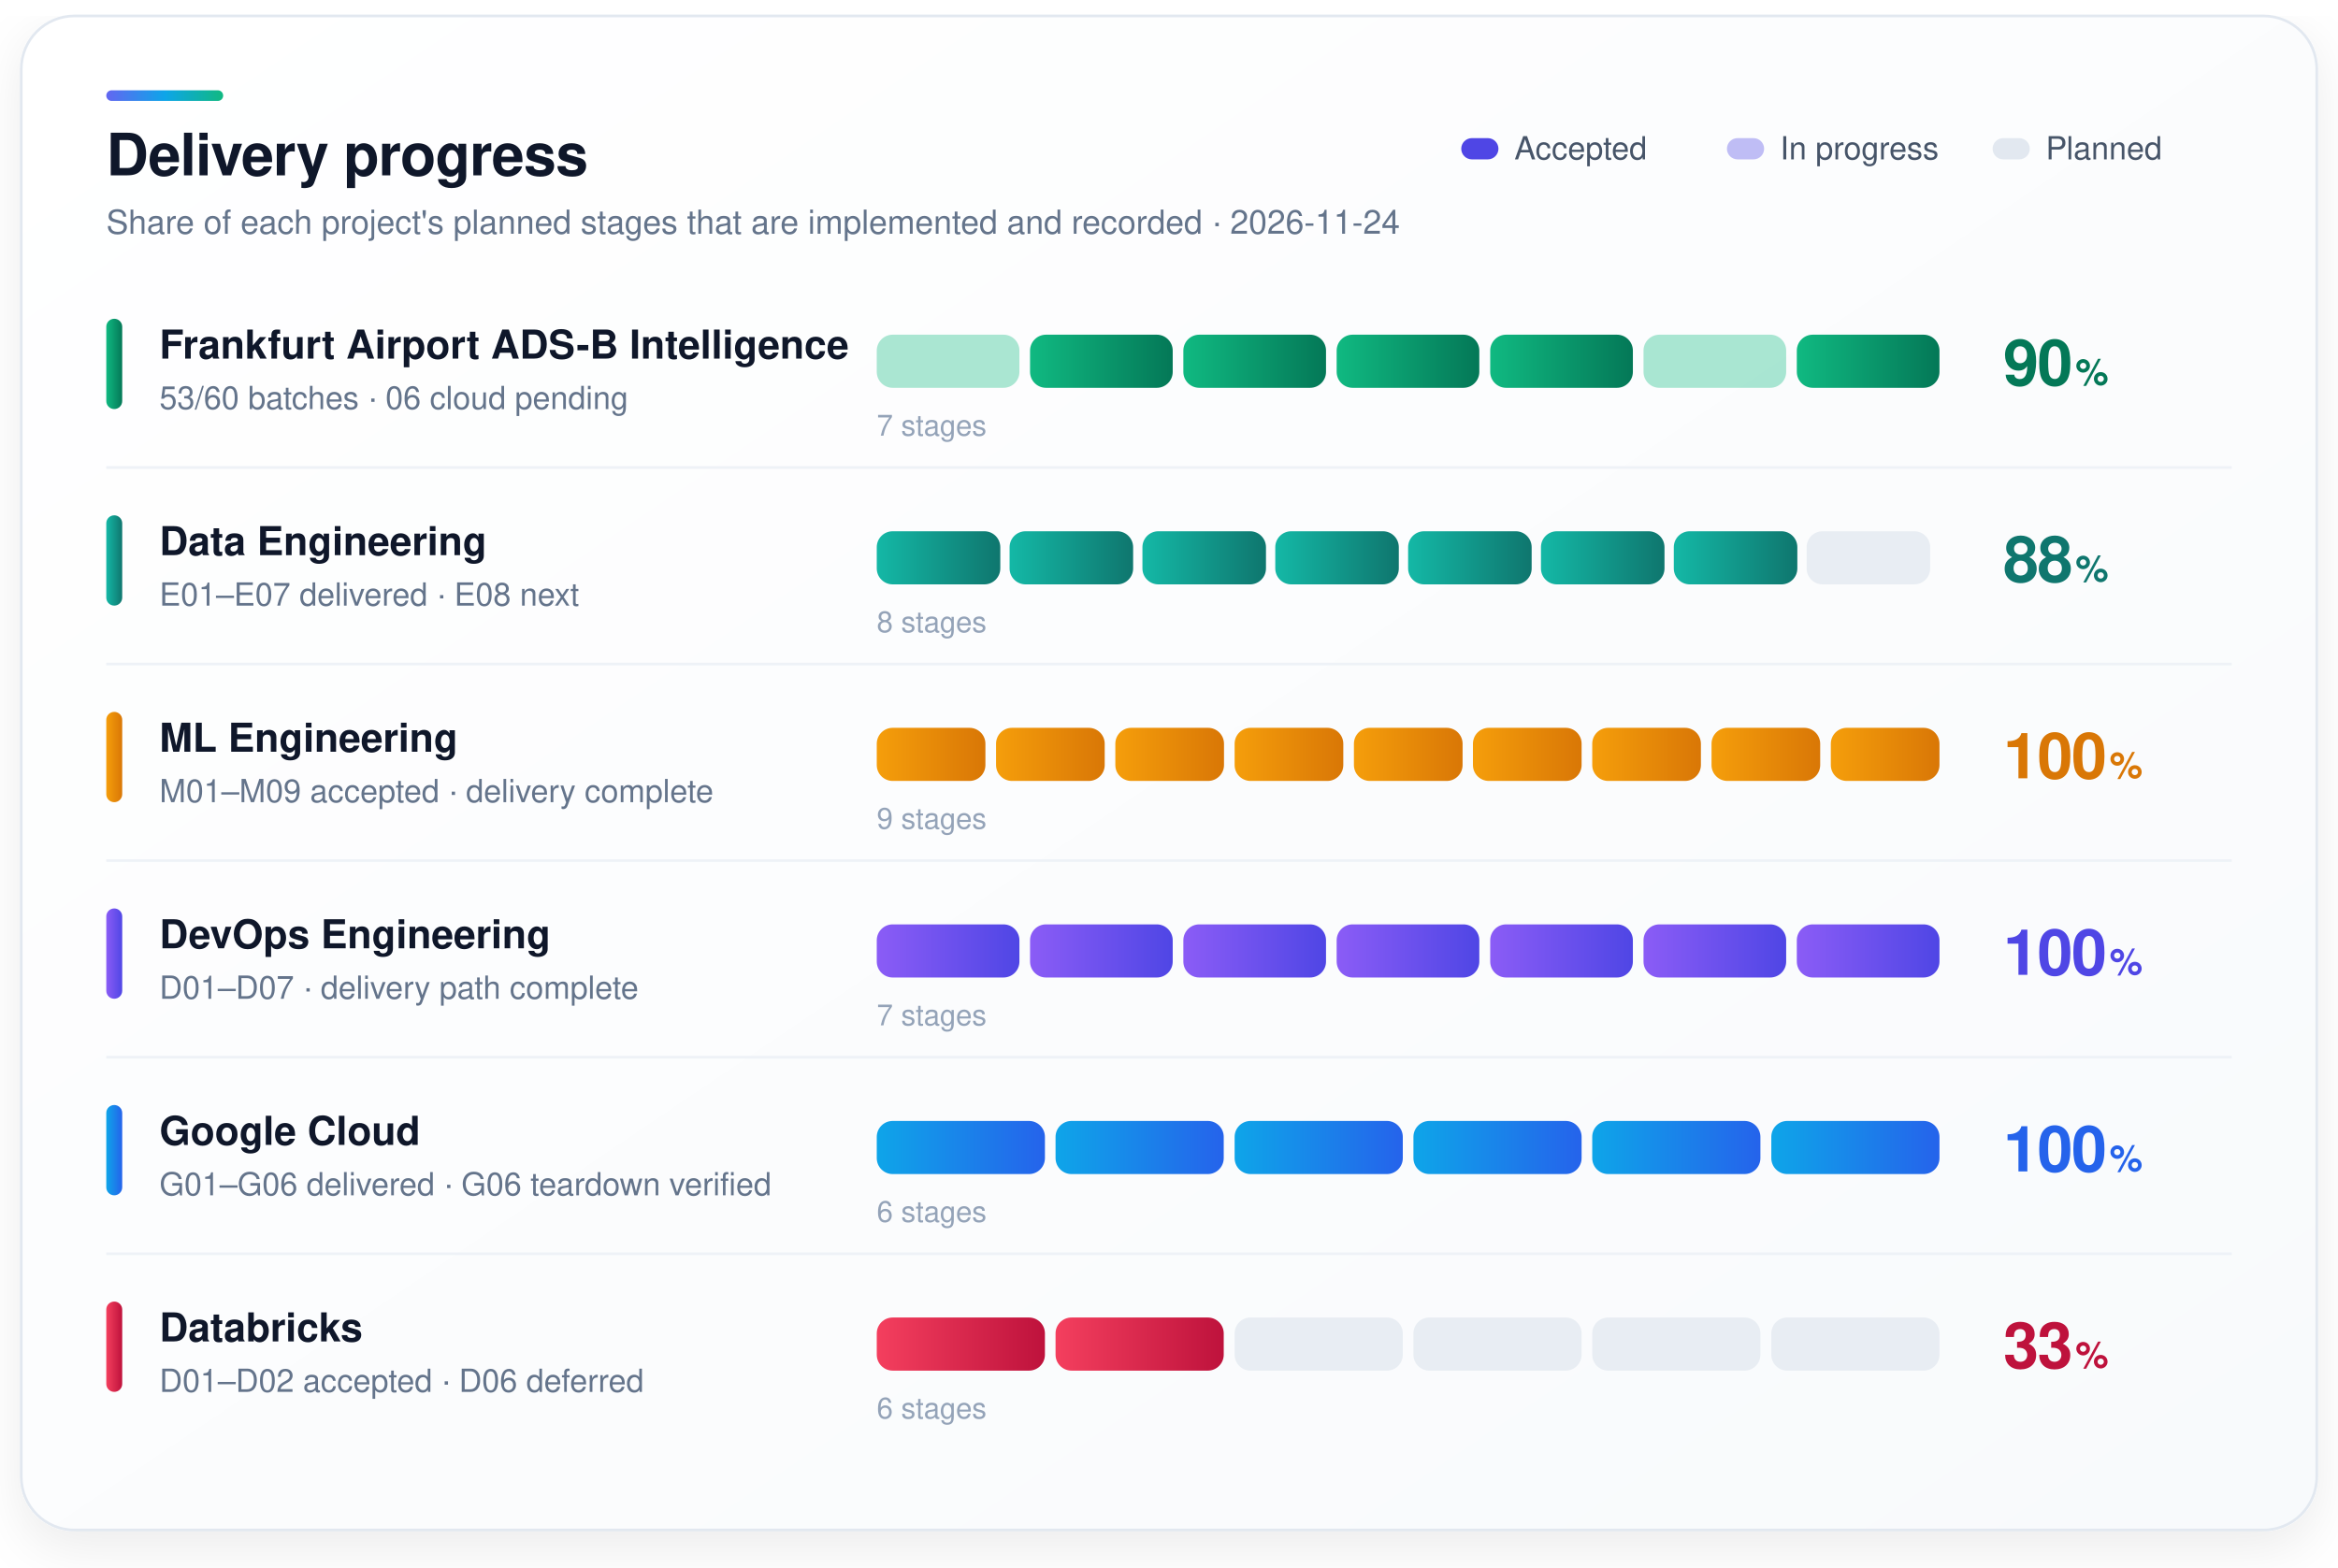
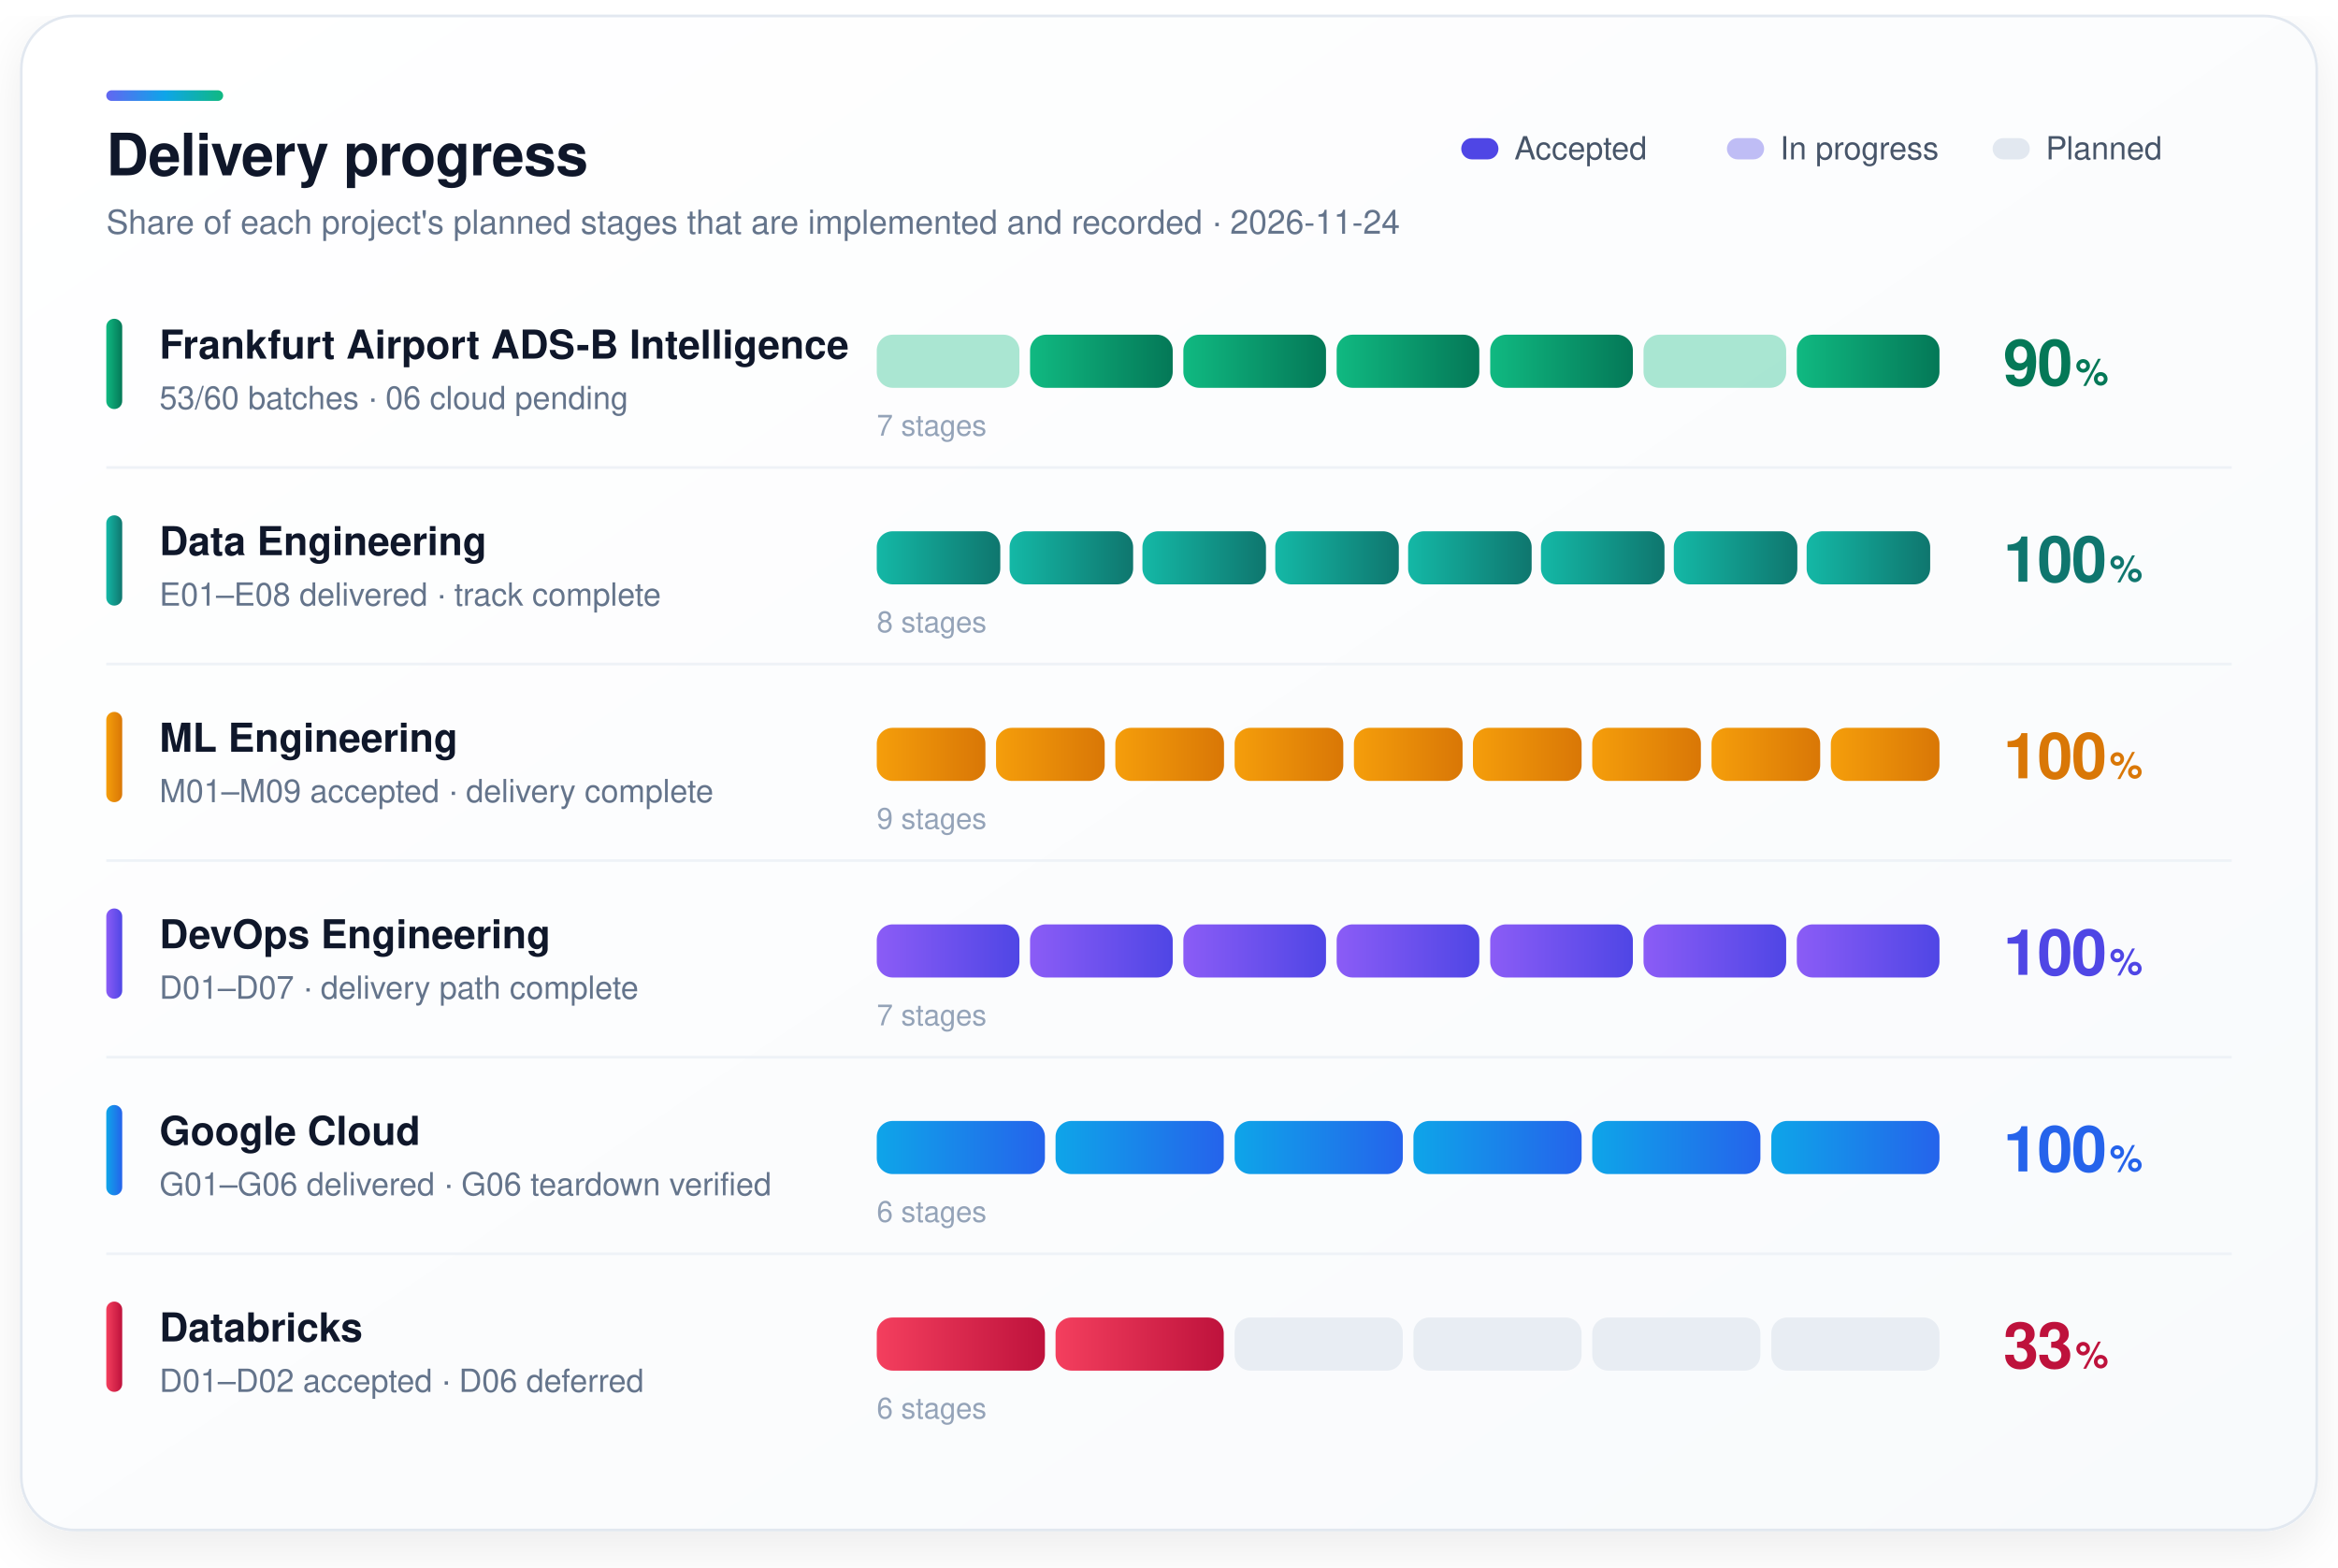
<svg xmlns="http://www.w3.org/2000/svg" width="880" height="590" viewBox="0 0 880 590" font-family="Segoe UI, -apple-system, Helvetica, Arial, sans-serif">
  <defs>
    <linearGradient id="bg" x1="0" y1="0" x2="1" y2="1">
      <stop offset="0" stop-color="#ffffff" />
      <stop offset="1" stop-color="#f8fafc" />
    </linearGradient>
    <linearGradient id="hl" x1="0" x2="1">
      <stop offset="0" stop-color="#6366f1" />
      <stop offset="0.5" stop-color="#0ea5e9" />
      <stop offset="1" stop-color="#10b981" />
    </linearGradient>
    <filter id="sh" x="-5%" y="-5%" width="110%" height="115%">
      <feDropShadow dx="0" dy="6" stdDeviation="10" flood-color="#0f172a" flood-opacity="0.08" />
    </filter>
    <linearGradient id="g0" x1="0" x2="1">
      <stop offset="0" stop-color="#8b5cf6" />
      <stop offset="1" stop-color="#4f46e5" />
    </linearGradient>
    <linearGradient id="g1" x1="0" x2="1">
      <stop offset="0" stop-color="#0ea5e9" />
      <stop offset="1" stop-color="#2563eb" />
    </linearGradient>
    <linearGradient id="g2" x1="0" x2="1">
      <stop offset="0" stop-color="#10b981" />
      <stop offset="1" stop-color="#047857" />
    </linearGradient>
    <linearGradient id="g3" x1="0" x2="1">
      <stop offset="0" stop-color="#f59e0b" />
      <stop offset="1" stop-color="#d97706" />
    </linearGradient>
    <linearGradient id="g4" x1="0" x2="1">
      <stop offset="0" stop-color="#f43f5e" />
      <stop offset="1" stop-color="#be123c" />
    </linearGradient>
    <linearGradient id="g5" x1="0" x2="1">
      <stop offset="0" stop-color="#14b8a6" />
      <stop offset="1" stop-color="#0f766e" />
    </linearGradient>
  </defs>
  <rect x="8" y="6" width="864" height="570" rx="20" fill="url(#bg)" stroke="#e2e8f0" filter="url(#sh)" />
  <rect x="40" y="34" width="44" height="4" rx="2" fill="url(#hl)" />
  <text x="40" y="66" fill="#0f172a" font-size="22" font-weight="700" letter-spacing="-0.3">Delivery progress</text>
  <text x="40" y="88" fill="#64748b" font-size="12.5">Share of each project's planned stages that are implemented and recorded · 2026-11-24</text>
  <rect x="550" y="52" width="14" height="8" rx="4" fill="#4f46e5" fill-opacity="1" />
  <text x="570" y="60" fill="#475569" font-size="12">Accepted</text>
  <rect x="650" y="52" width="14" height="8" rx="4" fill="#4f46e5" fill-opacity="0.35" />
  <text x="670" y="60" fill="#475569" font-size="12">In progress</text>
  <rect x="750" y="52" width="14" height="8" rx="4" fill="#e2e8f0" fill-opacity="1" />
  <text x="770" y="60" fill="#475569" font-size="12">Planned</text>
  <rect x="40" y="120" width="6" height="34" rx="3" fill="url(#g2)" />
  <text x="60" y="135" fill="#0f172a" font-size="15" font-weight="650">Frankfurt Airport ADS-B Intelligence</text>
  <text x="60" y="154" fill="#64748b" font-size="12">53/60 batches · 06 cloud pending</text>
  <rect x="330.0" y="126" width="53.7" height="20" rx="6" fill="#10b981" fill-opacity="0.35" />
  <rect x="387.7" y="126" width="53.7" height="20" rx="6" fill="url(#g2)" />
  <rect x="445.4" y="126" width="53.7" height="20" rx="6" fill="url(#g2)" />
  <rect x="503.1" y="126" width="53.7" height="20" rx="6" fill="url(#g2)" />
  <rect x="560.9" y="126" width="53.7" height="20" rx="6" fill="url(#g2)" />
  <rect x="618.6" y="126" width="53.7" height="20" rx="6" fill="#10b981" fill-opacity="0.35" />
  <rect x="676.3" y="126" width="53.7" height="20" rx="6" fill="url(#g2)" />
  <text x="754" y="145" fill="#047857" font-size="24" font-weight="700" letter-spacing="-0.5">90<tspan font-size="14" font-weight="600" dx="1">%</tspan>
  </text>
  <text x="330" y="164" fill="#94a3b8" font-size="11">7 stages</text>
  <line x1="40" x2="840" y1="176" y2="176" stroke="#eef2f7" />
  <rect x="40" y="194" width="6" height="34" rx="3" fill="url(#g5)" />
  <text x="60" y="209" fill="#0f172a" font-size="15" font-weight="650">Data Engineering</text>
-   <text x="60" y="228" fill="#64748b" font-size="12">E01–E07 delivered · E08 next</text>
+   <text x="60" y="228" fill="#64748b" font-size="12">E01–E08 delivered · track complete</text>
  <rect x="330.0" y="200" width="46.5" height="20" rx="6" fill="url(#g5)" />
  <rect x="380.0" y="200" width="46.5" height="20" rx="6" fill="url(#g5)" />
  <rect x="430.0" y="200" width="46.5" height="20" rx="6" fill="url(#g5)" />
  <rect x="480.0" y="200" width="46.5" height="20" rx="6" fill="url(#g5)" />
  <rect x="530.0" y="200" width="46.5" height="20" rx="6" fill="url(#g5)" />
  <rect x="580.0" y="200" width="46.5" height="20" rx="6" fill="url(#g5)" />
  <rect x="630.0" y="200" width="46.5" height="20" rx="6" fill="url(#g5)" />
-   <rect x="680.0" y="200" width="46.5" height="20" rx="6" fill="#e8edf3" />
-   <text x="754" y="219" fill="#0f766e" font-size="24" font-weight="700" letter-spacing="-0.5">88<tspan font-size="14" font-weight="600" dx="1">%</tspan>
+   <rect x="680.0" y="200" width="46.5" height="20" rx="6" fill="url(#g5)" />
+   <text x="754" y="219" fill="#0f766e" font-size="24" font-weight="700" letter-spacing="-0.5">100<tspan font-size="14" font-weight="600" dx="1">%</tspan>
  </text>
  <text x="330" y="238" fill="#94a3b8" font-size="11">8 stages</text>
  <line x1="40" x2="840" y1="250" y2="250" stroke="#eef2f7" />
  <rect x="40" y="268" width="6" height="34" rx="3" fill="url(#g3)" />
  <text x="60" y="283" fill="#0f172a" font-size="15" font-weight="650">ML Engineering</text>
  <text x="60" y="302" fill="#64748b" font-size="12">M01–M09 accepted · delivery complete</text>
  <rect x="330.0" y="274" width="40.9" height="20" rx="6" fill="url(#g3)" />
  <rect x="374.9" y="274" width="40.9" height="20" rx="6" fill="url(#g3)" />
  <rect x="419.8" y="274" width="40.9" height="20" rx="6" fill="url(#g3)" />
  <rect x="464.7" y="274" width="40.9" height="20" rx="6" fill="url(#g3)" />
  <rect x="509.6" y="274" width="40.9" height="20" rx="6" fill="url(#g3)" />
  <rect x="554.4" y="274" width="40.9" height="20" rx="6" fill="url(#g3)" />
  <rect x="599.3" y="274" width="40.9" height="20" rx="6" fill="url(#g3)" />
  <rect x="644.2" y="274" width="40.9" height="20" rx="6" fill="url(#g3)" />
  <rect x="689.1" y="274" width="40.9" height="20" rx="6" fill="url(#g3)" />
  <text x="754" y="293" fill="#d97706" font-size="24" font-weight="700" letter-spacing="-0.5">100<tspan font-size="14" font-weight="600" dx="1">%</tspan>
  </text>
  <text x="330" y="312" fill="#94a3b8" font-size="11">9 stages</text>
  <line x1="40" x2="840" y1="324" y2="324" stroke="#eef2f7" />
  <rect x="40" y="342" width="6" height="34" rx="3" fill="url(#g0)" />
  <text x="60" y="357" fill="#0f172a" font-size="15" font-weight="650">DevOps Engineering</text>
  <text x="60" y="376" fill="#64748b" font-size="12">D01–D07 · delivery path complete</text>
  <rect x="330.0" y="348" width="53.7" height="20" rx="6" fill="url(#g0)" />
  <rect x="387.7" y="348" width="53.7" height="20" rx="6" fill="url(#g0)" />
  <rect x="445.4" y="348" width="53.7" height="20" rx="6" fill="url(#g0)" />
  <rect x="503.1" y="348" width="53.7" height="20" rx="6" fill="url(#g0)" />
  <rect x="560.9" y="348" width="53.7" height="20" rx="6" fill="url(#g0)" />
  <rect x="618.6" y="348" width="53.7" height="20" rx="6" fill="url(#g0)" />
  <rect x="676.3" y="348" width="53.7" height="20" rx="6" fill="url(#g0)" />
  <text x="754" y="367" fill="#4f46e5" font-size="24" font-weight="700" letter-spacing="-0.5">100<tspan font-size="14" font-weight="600" dx="1">%</tspan>
  </text>
  <text x="330" y="386" fill="#94a3b8" font-size="11">7 stages</text>
  <line x1="40" x2="840" y1="398" y2="398" stroke="#eef2f7" />
  <rect x="40" y="416" width="6" height="34" rx="3" fill="url(#g1)" />
  <text x="60" y="431" fill="#0f172a" font-size="15" font-weight="650">Google Cloud</text>
  <text x="60" y="450" fill="#64748b" font-size="12">G01–G06 delivered · G06 teardown verified</text>
  <rect x="330.0" y="422" width="63.3" height="20" rx="6" fill="url(#g1)" />
  <rect x="397.3" y="422" width="63.3" height="20" rx="6" fill="url(#g1)" />
  <rect x="464.7" y="422" width="63.3" height="20" rx="6" fill="url(#g1)" />
  <rect x="532.0" y="422" width="63.3" height="20" rx="6" fill="url(#g1)" />
  <rect x="599.3" y="422" width="63.3" height="20" rx="6" fill="url(#g1)" />
  <rect x="666.7" y="422" width="63.3" height="20" rx="6" fill="url(#g1)" />
  <text x="754" y="441" fill="#2563eb" font-size="24" font-weight="700" letter-spacing="-0.5">100<tspan font-size="14" font-weight="600" dx="1">%</tspan>
  </text>
  <text x="330" y="460" fill="#94a3b8" font-size="11">6 stages</text>
  <line x1="40" x2="840" y1="472" y2="472" stroke="#eef2f7" />
  <rect x="40" y="490" width="6" height="34" rx="3" fill="url(#g4)" />
  <text x="60" y="505" fill="#0f172a" font-size="15" font-weight="650">Databricks</text>
  <text x="60" y="524" fill="#64748b" font-size="12">D01–D02 accepted · D06 deferred</text>
  <rect x="330.0" y="496" width="63.3" height="20" rx="6" fill="url(#g4)" />
  <rect x="397.3" y="496" width="63.3" height="20" rx="6" fill="url(#g4)" />
  <rect x="464.7" y="496" width="63.3" height="20" rx="6" fill="#e8edf3" />
  <rect x="532.0" y="496" width="63.3" height="20" rx="6" fill="#e8edf3" />
  <rect x="599.3" y="496" width="63.3" height="20" rx="6" fill="#e8edf3" />
  <rect x="666.7" y="496" width="63.3" height="20" rx="6" fill="#e8edf3" />
  <text x="754" y="515" fill="#be123c" font-size="24" font-weight="700" letter-spacing="-0.5">33<tspan font-size="14" font-weight="600" dx="1">%</tspan>
  </text>
  <text x="330" y="534" fill="#94a3b8" font-size="11">6 stages</text>
</svg>
